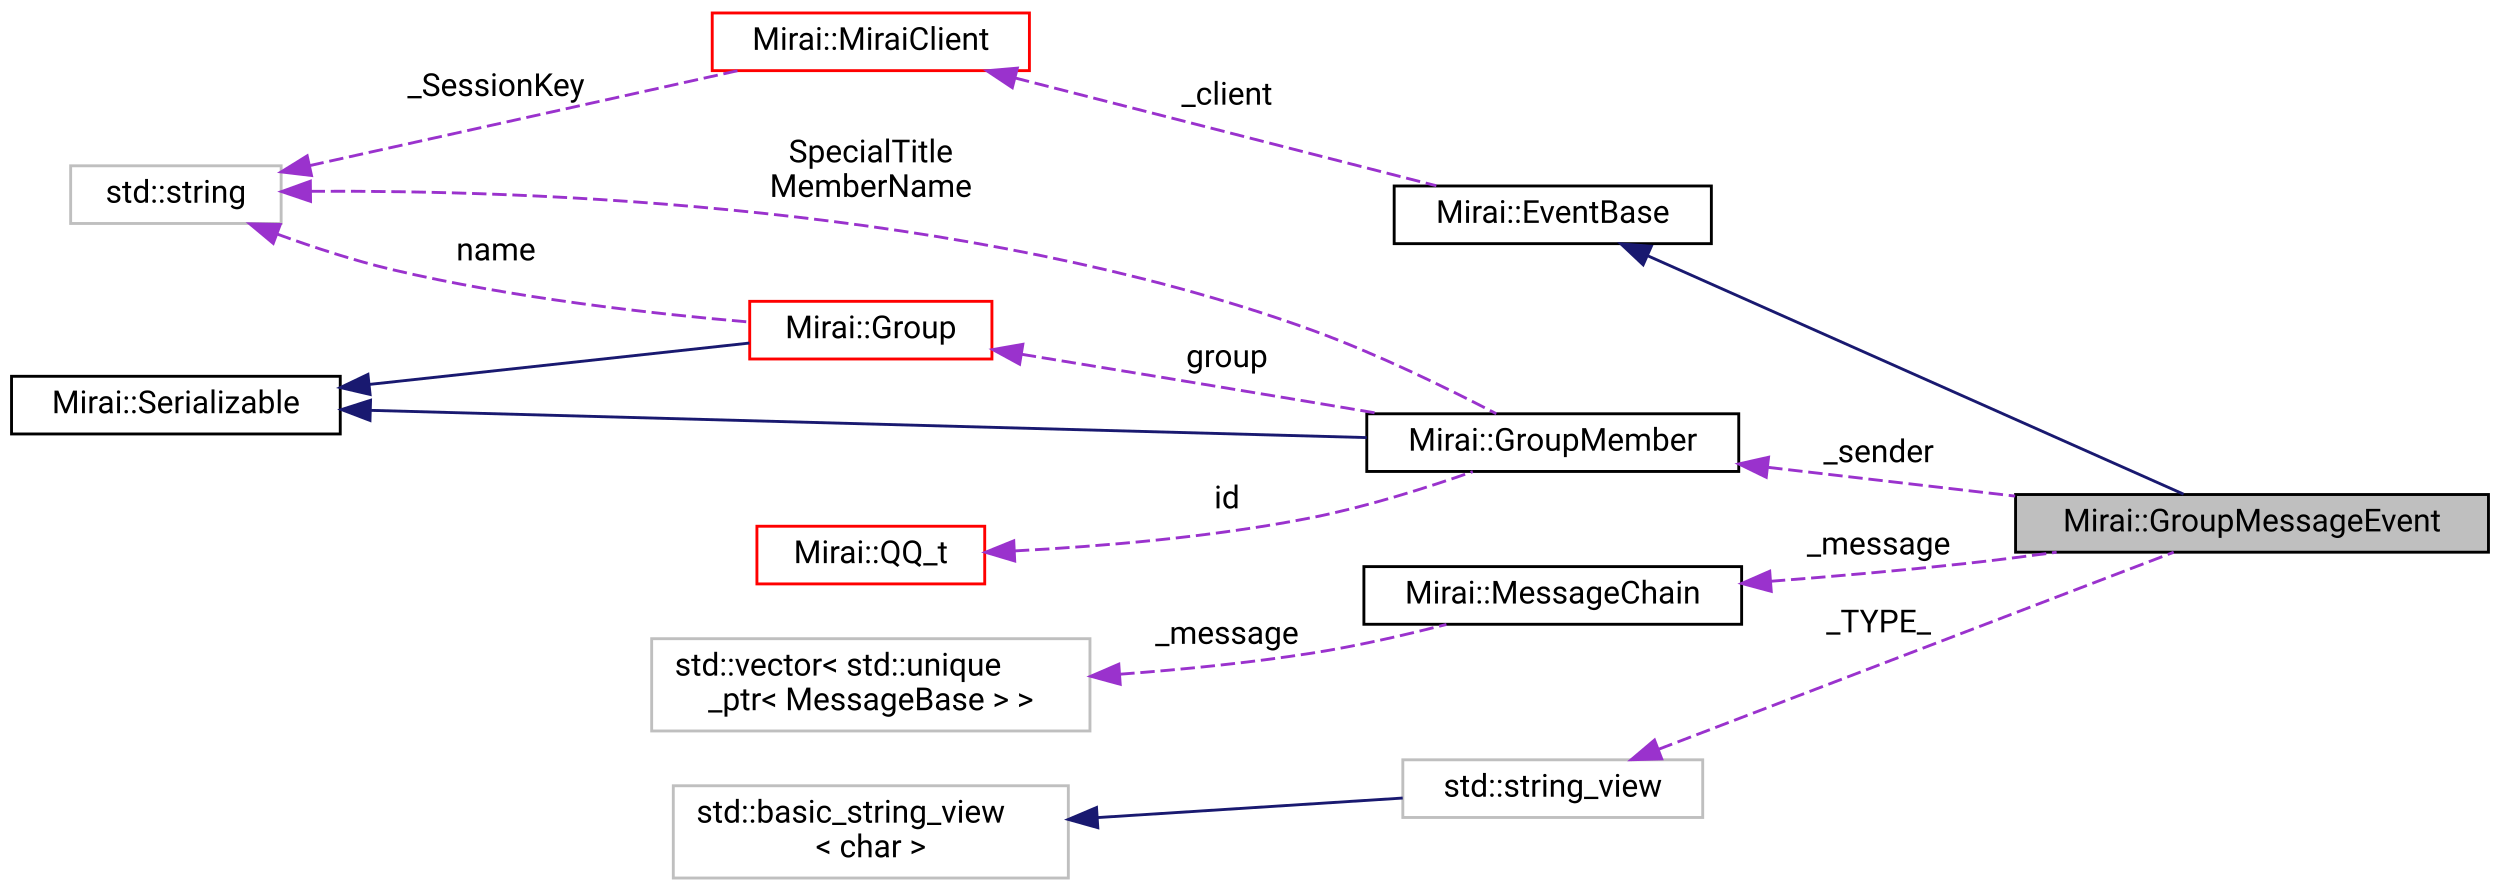
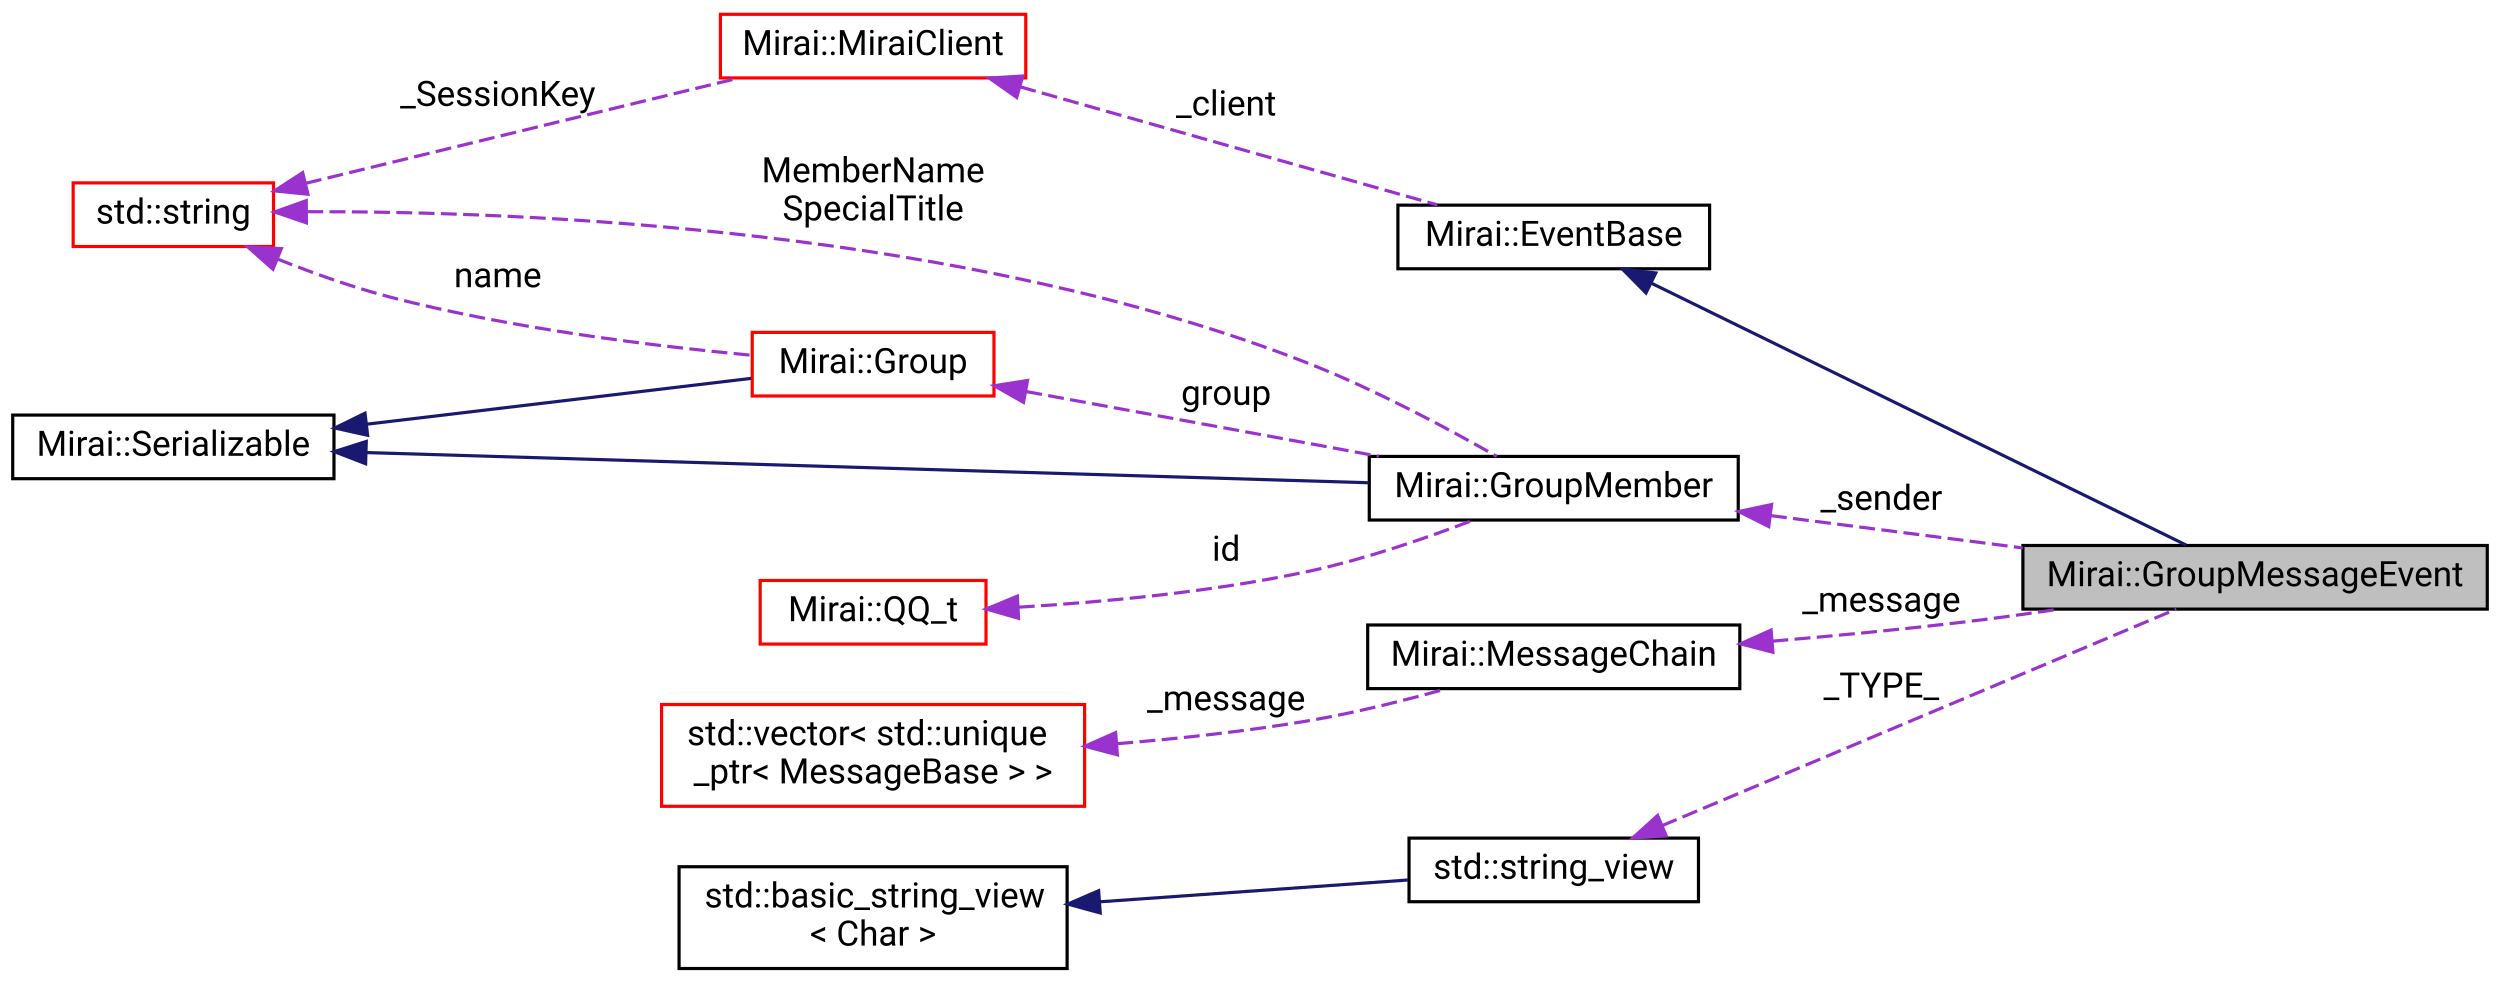
- <svg xmlns="http://www.w3.org/2000/svg" xmlns:xlink="http://www.w3.org/1999/xlink" width="867pt" height="309pt" viewBox="0.00 0.00 867.00 309.00">
+ <svg xmlns="http://www.w3.org/2000/svg" xmlns:xlink="http://www.w3.org/1999/xlink" width="786pt" height="309pt" viewBox="0.00 0.00 786.00 309.00">
  <g id="graph0" class="graph" transform="scale(1 1) rotate(0) translate(4 305)">
    <g id="node1" class="node">
      <g id="a_node1">
        <a xlink:title="群聊消息事件">
-           <polygon fill="#bfbfbf" stroke="black" points="695,-113.5 695,-133.5 859,-133.5 859,-113.5 695,-113.5" />
-           <text text-anchor="middle" x="777" y="-120.7" font-family="-apple-system,BlinkMacSystemFont,'SegoeUI',Roboto,Oxygen,Ubuntu,Cantarell,'FiraSans','DroidSans','HelveticaNeue',sans-serif" font-size="11.00">Mirai::GroupMessageEvent</text>
+           <polygon fill="#bfbfbf" stroke="black" points="632,-113.5 632,-133.5 778,-133.5 778,-113.5 632,-113.5" />
+           <text text-anchor="middle" x="705" y="-120.7" font-family="-apple-system, BlinkMacSystemFont, 'Segoe UI', Roboto, Oxygen, Ubuntu, Cantarell, 'Fira Sans', 'Droid Sans', 'Helvetica Neue', sans-serif" font-size="11.00">Mirai::GroupMessageEvent</text>
        </a>
      </g>
    </g>
    <g id="node2" class="node">
      <g id="a_node2">
        <a xlink:href="classMirai_1_1EventBase.html" target="_top" xlink:title="Base class for all event types">
-           <polygon fill="none" stroke="black" points="479.5,-220.5 479.5,-240.5 589.5,-240.5 589.5,-220.5 479.5,-220.5" />
-           <text text-anchor="middle" x="534.5" y="-227.7" font-family="-apple-system,BlinkMacSystemFont,'SegoeUI',Roboto,Oxygen,Ubuntu,Cantarell,'FiraSans','DroidSans','HelveticaNeue',sans-serif" font-size="11.00">Mirai::EventBase</text>
+           <polygon fill="none" stroke="black" points="435.5,-220.5 435.5,-240.5 533.5,-240.5 533.5,-220.5 435.5,-220.5" />
+           <text text-anchor="middle" x="484.5" y="-227.7" font-family="-apple-system, BlinkMacSystemFont, 'Segoe UI', Roboto, Oxygen, Ubuntu, Cantarell, 'Fira Sans', 'Droid Sans', 'Helvetica Neue', sans-serif" font-size="11.00">Mirai::EventBase</text>
        </a>
      </g>
    </g>
    <g id="edge1" class="edge">
-       <path fill="none" stroke="midnightblue" d="M567.37,-216.32C616.66,-194.39 710.2,-152.78 753.26,-133.62" />
-       <polygon fill="midnightblue" stroke="midnightblue" points="565.84,-213.17 558.13,-220.43 568.68,-219.57 565.84,-213.17" />
+       <path fill="none" stroke="midnightblue" d="M515.3,-215.91C560.3,-193.87 644.46,-152.66 683.34,-133.62" />
+       <polygon fill="midnightblue" stroke="midnightblue" points="513.5,-212.89 506.06,-220.43 516.58,-219.18 513.5,-212.89" />
    </g>
    <g id="node3" class="node">
      <g id="a_node3">
        <a xlink:href="classMirai_1_1MiraiClient.html" target="_top" xlink:title="提供与mirai-api-http网络交互的封装">
-           <polygon fill="none" stroke="red" points="243,-280.5 243,-300.5 353,-300.5 353,-280.5 243,-280.5" />
-           <text text-anchor="middle" x="298" y="-287.7" font-family="-apple-system,BlinkMacSystemFont,'SegoeUI',Roboto,Oxygen,Ubuntu,Cantarell,'FiraSans','DroidSans','HelveticaNeue',sans-serif" font-size="11.00">Mirai::MiraiClient</text>
+           <polygon fill="none" stroke="red" points="222.5,-280.5 222.5,-300.5 318.5,-300.5 318.5,-280.5 222.5,-280.5" />
+           <text text-anchor="middle" x="270.5" y="-287.7" font-family="-apple-system, BlinkMacSystemFont, 'Segoe UI', Roboto, Oxygen, Ubuntu, Cantarell, 'Fira Sans', 'Droid Sans', 'Helvetica Neue', sans-serif" font-size="11.00">Mirai::MiraiClient</text>
        </a>
      </g>
    </g>
    <g id="edge2" class="edge">
-       <path fill="none" stroke="#9a32cd" stroke-dasharray="5,2" d="M348.02,-277.96C391.41,-266.86 453.92,-250.86 494.12,-240.58" />
-       <polygon fill="#9a32cd" stroke="#9a32cd" points="347.07,-274.59 338.25,-280.46 348.81,-281.37 347.07,-274.59" />
-       <text text-anchor="middle" x="421.5" y="-268.7" font-family="-apple-system,BlinkMacSystemFont,'SegoeUI',Roboto,Oxygen,Ubuntu,Cantarell,'FiraSans','DroidSans','HelveticaNeue',sans-serif" font-size="11.00"> _client</text>
+       <path fill="none" stroke="#9a32cd" stroke-dasharray="5,2" d="M316.81,-277.68C355.99,-266.59 411.86,-250.78 447.9,-240.58" />
+       <polygon fill="#9a32cd" stroke="#9a32cd" points="315.65,-274.37 306.98,-280.46 317.56,-281.1 315.65,-274.37" />
+       <text text-anchor="middle" x="381.5" y="-268.7" font-family="-apple-system, BlinkMacSystemFont, 'Segoe UI', Roboto, Oxygen, Ubuntu, Cantarell, 'Fira Sans', 'Droid Sans', 'Helvetica Neue', sans-serif" font-size="11.00"> _client</text>
    </g>
    <g id="node4" class="node">
      <g id="a_node4">
-         <a xlink:title="STL class">
-           <polygon fill="none" stroke="#bfbfbf" points="20.5,-227.5 20.5,-247.5 93.5,-247.5 93.5,-227.5 20.5,-227.5" />
-           <text text-anchor="middle" x="57" y="-234.7" font-family="-apple-system,BlinkMacSystemFont,'SegoeUI',Roboto,Oxygen,Ubuntu,Cantarell,'FiraSans','DroidSans','HelveticaNeue',sans-serif" font-size="11.00">std::string</text>
+         <a xlink:title=" ">
+           <polygon fill="none" stroke="red" points="19,-227.5 19,-247.5 82,-247.5 82,-227.5 19,-227.5" />
+           <text text-anchor="middle" x="50.5" y="-234.7" font-family="-apple-system, BlinkMacSystemFont, 'Segoe UI', Roboto, Oxygen, Ubuntu, Cantarell, 'Fira Sans', 'Droid Sans', 'Helvetica Neue', sans-serif" font-size="11.00">std::string</text>
        </a>
      </g>
    </g>
    <g id="edge3" class="edge">
-       <path fill="none" stroke="#9a32cd" stroke-dasharray="5,2" d="M103.35,-247.56C145.95,-257 209.36,-271.06 251.89,-280.5" />
-       <polygon fill="#9a32cd" stroke="#9a32cd" points="104.04,-244.13 93.52,-245.38 102.53,-250.96 104.04,-244.13" />
-       <text text-anchor="middle" x="168" y="-271.7" font-family="-apple-system,BlinkMacSystemFont,'SegoeUI',Roboto,Oxygen,Ubuntu,Cantarell,'FiraSans','DroidSans','HelveticaNeue',sans-serif" font-size="11.00"> _SessionKey</text>
+       <path fill="none" stroke="#9a32cd" stroke-dasharray="5,2" d="M92.18,-247.39C130.95,-256.82 189.06,-270.94 228.08,-280.43" />
+       <polygon fill="#9a32cd" stroke="#9a32cd" points="92.82,-243.94 82.27,-244.98 91.16,-250.74 92.82,-243.94" />
+       <text text-anchor="middle" x="152.5" y="-271.7" font-family="-apple-system, BlinkMacSystemFont, 'Segoe UI', Roboto, Oxygen, Ubuntu, Cantarell, 'Fira Sans', 'Droid Sans', 'Helvetica Neue', sans-serif" font-size="11.00"> _SessionKey</text>
+     </g>
+     <g id="node5" class="node">
+       <g id="a_node5">
+         <a xlink:href="structMirai_1_1GroupMember.html" target="_top" xlink:title="群员资料">
+           <polygon fill="none" stroke="black" points="426.5,-141.5 426.5,-161.5 542.5,-161.5 542.5,-141.5 426.5,-141.5" />
+           <text text-anchor="middle" x="484.5" y="-148.7" font-family="-apple-system, BlinkMacSystemFont, 'Segoe UI', Roboto, Oxygen, Ubuntu, Cantarell, 'Fira Sans', 'Droid Sans', 'Helvetica Neue', sans-serif" font-size="11.00">Mirai::GroupMember</text>
+         </a>
+       </g>
+     </g>
+     <g id="edge7" class="edge">
+       <path fill="none" stroke="#9a32cd" stroke-dasharray="5,2" d="M92.61,-238.44C160.66,-238.61 299.96,-233.12 408,-190.5 428.86,-182.27 451.57,-170.07 466.57,-161.51" />
+       <polygon fill="#9a32cd" stroke="#9a32cd" points="92.34,-234.93 82.31,-238.36 92.29,-241.93 92.34,-234.93" />
+       <text text-anchor="middle" x="270.5" y="-247.7" font-family="-apple-system, BlinkMacSystemFont, 'Segoe UI', Roboto, Oxygen, Ubuntu, Cantarell, 'Fira Sans', 'Droid Sans', 'Helvetica Neue', sans-serif" font-size="11.00"> MemberName</text>
+       <text text-anchor="middle" x="270.5" y="-235.7" font-family="-apple-system, BlinkMacSystemFont, 'Segoe UI', Roboto, Oxygen, Ubuntu, Cantarell, 'Fira Sans', 'Droid Sans', 'Helvetica Neue', sans-serif" font-size="11.00">SpecialTitle</text>
+     </g>
+     <g id="node8" class="node">
+       <g id="a_node8">
+         <a xlink:href="structMirai_1_1Group.html" target="_top" xlink:title="群聊资料">
+           <polygon fill="none" stroke="red" points="232.5,-180.5 232.5,-200.5 308.5,-200.5 308.5,-180.5 232.5,-180.5" />
+           <text text-anchor="middle" x="270.5" y="-187.7" font-family="-apple-system, BlinkMacSystemFont, 'Segoe UI', Roboto, Oxygen, Ubuntu, Cantarell, 'Fira Sans', 'Droid Sans', 'Helvetica Neue', sans-serif" font-size="11.00">Mirai::Group</text>
+         </a>
+       </g>
+     </g>
+     <g id="edge10" class="edge">
+       <path fill="none" stroke="#9a32cd" stroke-dasharray="5,2" d="M83.21,-223.57C94.34,-219.14 107.06,-214.59 119,-211.5 156.93,-201.69 201.5,-196.19 232.24,-193.31" />
+       <polygon fill="#9a32cd" stroke="#9a32cd" points="81.81,-220.36 73.88,-227.39 84.46,-226.83 81.81,-220.36" />
+       <text text-anchor="middle" x="152.5" y="-214.7" font-family="-apple-system, BlinkMacSystemFont, 'Segoe UI', Roboto, Oxygen, Ubuntu, Cantarell, 'Fira Sans', 'Droid Sans', 'Helvetica Neue', sans-serif" font-size="11.00"> name</text>
+     </g>
+     <g id="edge4" class="edge">
+       <path fill="none" stroke="#9a32cd" stroke-dasharray="5,2" d="M552.78,-142.88C577.87,-139.66 606.44,-136 631.94,-132.73" />
+       <polygon fill="#9a32cd" stroke="#9a32cd" points="552.1,-139.44 542.62,-144.18 552.99,-146.38 552.1,-139.44" />
+       <text text-anchor="middle" x="587.5" y="-144.7" font-family="-apple-system, BlinkMacSystemFont, 'Segoe UI', Roboto, Oxygen, Ubuntu, Cantarell, 'Fira Sans', 'Droid Sans', 'Helvetica Neue', sans-serif" font-size="11.00"> _sender</text>
+     </g>
+     <g id="node6" class="node">
+       <g id="a_node6">
+         <a xlink:href="classMirai_1_1Serializable.html" target="_top" xlink:title="Base class for all json serializable type">
+           <polygon fill="none" stroke="black" points="0,-154.5 0,-174.5 101,-174.5 101,-154.5 0,-154.5" />
+           <text text-anchor="middle" x="50.5" y="-161.7" font-family="-apple-system, BlinkMacSystemFont, 'Segoe UI', Roboto, Oxygen, Ubuntu, Cantarell, 'Fira Sans', 'Droid Sans', 'Helvetica Neue', sans-serif" font-size="11.00">Mirai::Serializable</text>
+         </a>
+       </g>
+     </g>
+     <g id="edge5" class="edge">
+       <path fill="none" stroke="midnightblue" d="M111.11,-162.71C194.36,-160.2 344.41,-155.69 426.33,-153.22" />
+       <polygon fill="midnightblue" stroke="midnightblue" points="110.95,-159.21 101.06,-163.01 111.16,-166.21 110.95,-159.21" />
+     </g>
+     <g id="edge9" class="edge">
+       <path fill="none" stroke="midnightblue" d="M111.33,-171.64C149.97,-176.24 199.05,-182.1 232.21,-186.05" />
+       <polygon fill="midnightblue" stroke="midnightblue" points="111.58,-168.14 101.24,-170.43 110.76,-175.09 111.58,-168.14" />
    </g>
    <g id="node7" class="node">
      <g id="a_node7">
-         <a xlink:href="structMirai_1_1GroupMember.html" target="_top" xlink:title="群员资料">
-           <polygon fill="none" stroke="black" points="470,-141.5 470,-161.5 599,-161.5 599,-141.5 470,-141.5" />
-           <text text-anchor="middle" x="534.5" y="-148.7" font-family="-apple-system,BlinkMacSystemFont,'SegoeUI',Roboto,Oxygen,Ubuntu,Cantarell,'FiraSans','DroidSans','HelveticaNeue',sans-serif" font-size="11.00">Mirai::GroupMember</text>
+         <a xlink:href="classMirai_1_1QQ__t.html" target="_top" xlink:title="QQ号码类型">
+           <polygon fill="none" stroke="red" points="235,-102.5 235,-122.5 306,-122.5 306,-102.5 235,-102.5" />
+           <text text-anchor="middle" x="270.5" y="-109.7" font-family="-apple-system, BlinkMacSystemFont, 'Segoe UI', Roboto, Oxygen, Ubuntu, Cantarell, 'Fira Sans', 'Droid Sans', 'Helvetica Neue', sans-serif" font-size="11.00">Mirai::QQ_t</text>
        </a>
      </g>
    </g>
+     <g id="edge6" class="edge">
+       <path fill="none" stroke="#9a32cd" stroke-dasharray="5,2" d="M316.31,-114.1C343.15,-115.71 377.81,-118.96 408,-125.5 425.48,-129.29 444.51,-135.86 459.1,-141.45" />
+       <polygon fill="#9a32cd" stroke="#9a32cd" points="316.24,-110.59 306.06,-113.53 315.86,-117.58 316.24,-110.59" />
+       <text text-anchor="middle" x="381.5" y="-128.7" font-family="-apple-system, BlinkMacSystemFont, 'Segoe UI', Roboto, Oxygen, Ubuntu, Cantarell, 'Fira Sans', 'Droid Sans', 'Helvetica Neue', sans-serif" font-size="11.00"> id</text>
+     </g>
    <g id="edge8" class="edge">
-       <path fill="none" stroke="#9a32cd" stroke-dasharray="5,2" d="M103.71,-238.66C178.61,-239.11 331.15,-233.96 451,-190.5 473.64,-182.29 498.48,-170.08 514.92,-161.52" />
-       <polygon fill="#9a32cd" stroke="#9a32cd" points="103.7,-235.16 93.66,-238.56 103.63,-242.16 103.7,-235.16" />
-       <text text-anchor="middle" x="298" y="-248.7" font-family="-apple-system,BlinkMacSystemFont,'SegoeUI',Roboto,Oxygen,Ubuntu,Cantarell,'FiraSans','DroidSans','HelveticaNeue',sans-serif" font-size="11.00"> SpecialTitle</text>
-       <text text-anchor="middle" x="298" y="-236.7" font-family="-apple-system,BlinkMacSystemFont,'SegoeUI',Roboto,Oxygen,Ubuntu,Cantarell,'FiraSans','DroidSans','HelveticaNeue',sans-serif" font-size="11.00">MemberName</text>
+       <path fill="none" stroke="#9a32cd" stroke-dasharray="5,2" d="M318.66,-181.89C344.95,-177.08 378.3,-170.97 408,-165.5 414.95,-164.22 422.26,-162.87 429.48,-161.53" />
+       <polygon fill="#9a32cd" stroke="#9a32cd" points="317.79,-178.49 308.58,-183.73 319.05,-185.38 317.79,-178.49" />
+       <text text-anchor="middle" x="381.5" y="-177.7" font-family="-apple-system, BlinkMacSystemFont, 'Segoe UI', Roboto, Oxygen, Ubuntu, Cantarell, 'Fira Sans', 'Droid Sans', 'Helvetica Neue', sans-serif" font-size="11.00"> group</text>
+     </g>
+     <g id="node9" class="node">
+       <g id="a_node9">
+         <a xlink:href="classMirai_1_1MessageChain.html" target="_top" xlink:title="消息链对象，由一系列消息元素组成">
+           <polygon fill="none" stroke="black" points="426,-88.5 426,-108.5 543,-108.5 543,-88.5 426,-88.5" />
+           <text text-anchor="middle" x="484.5" y="-95.7" font-family="-apple-system, BlinkMacSystemFont, 'Segoe UI', Roboto, Oxygen, Ubuntu, Cantarell, 'Fira Sans', 'Droid Sans', 'Helvetica Neue', sans-serif" font-size="11.00">Mirai::MessageChain</text>
+         </a>
+       </g>
+     </g>
+     <g id="edge11" class="edge">
+       <path fill="none" stroke="#9a32cd" stroke-dasharray="5,2" d="M553.24,-103.42C572.87,-105.08 594.31,-107.13 614,-109.5 623.42,-110.63 633.37,-112.01 643.08,-113.44" />
+       <polygon fill="#9a32cd" stroke="#9a32cd" points="553.41,-99.92 543.16,-102.58 552.83,-106.9 553.41,-99.92" />
+       <text text-anchor="middle" x="587.5" y="-112.7" font-family="-apple-system, BlinkMacSystemFont, 'Segoe UI', Roboto, Oxygen, Ubuntu, Cantarell, 'Fira Sans', 'Droid Sans', 'Helvetica Neue', sans-serif" font-size="11.00"> _message</text>
    </g>
    <g id="node10" class="node">
      <g id="a_node10">
-         <a xlink:href="structMirai_1_1Group.html" target="_top" xlink:title="群聊资料">
-           <polygon fill="none" stroke="red" points="256,-180.5 256,-200.5 340,-200.5 340,-180.5 256,-180.5" />
-           <text text-anchor="middle" x="298" y="-187.7" font-family="-apple-system,BlinkMacSystemFont,'SegoeUI',Roboto,Oxygen,Ubuntu,Cantarell,'FiraSans','DroidSans','HelveticaNeue',sans-serif" font-size="11.00">Mirai::Group</text>
+         <a xlink:title=" ">
+           <polygon fill="none" stroke="red" points="204,-51.5 204,-83.5 337,-83.5 337,-51.5 204,-51.5" />
+           <text text-anchor="start" x="212" y="-70.7" font-family="-apple-system, BlinkMacSystemFont, 'Segoe UI', Roboto, Oxygen, Ubuntu, Cantarell, 'Fira Sans', 'Droid Sans', 'Helvetica Neue', sans-serif" font-size="11.00">std::vector&lt; std::unique</text>
+           <text text-anchor="middle" x="270.5" y="-58.7" font-family="-apple-system, BlinkMacSystemFont, 'Segoe UI', Roboto, Oxygen, Ubuntu, Cantarell, 'Fira Sans', 'Droid Sans', 'Helvetica Neue', sans-serif" font-size="11.00">_ptr&lt; MessageBase &gt; &gt;</text>
        </a>
      </g>
    </g>
    <g id="edge12" class="edge">
-       <path fill="none" stroke="#9a32cd" stroke-dasharray="5,2" d="M92.11,-223.82C104.5,-219.31 118.72,-214.64 132,-211.5 173.59,-201.66 222.24,-196.18 255.89,-193.31" />
-       <polygon fill="#9a32cd" stroke="#9a32cd" points="90.75,-220.59 82.61,-227.38 93.21,-227.15 90.75,-220.59" />
-       <text text-anchor="middle" x="168" y="-214.7" font-family="-apple-system,BlinkMacSystemFont,'SegoeUI',Roboto,Oxygen,Ubuntu,Cantarell,'FiraSans','DroidSans','HelveticaNeue',sans-serif" font-size="11.00"> name</text>
-     </g>
-     <g id="node5" class="node">
-       <g id="a_node5">
-         <a xlink:href="classMirai_1_1MessageChain.html" target="_top" xlink:title="消息链对象，由一系列消息元素组成">
-           <polygon fill="none" stroke="black" points="469,-88.5 469,-108.5 600,-108.5 600,-88.5 469,-88.5" />
-           <text text-anchor="middle" x="534.5" y="-95.7" font-family="-apple-system,BlinkMacSystemFont,'SegoeUI',Roboto,Oxygen,Ubuntu,Cantarell,'FiraSans','DroidSans','HelveticaNeue',sans-serif" font-size="11.00">Mirai::MessageChain</text>
-         </a>
-       </g>
-     </g>
-     <g id="edge4" class="edge">
-       <path fill="none" stroke="#9a32cd" stroke-dasharray="5,2" d="M610.13,-103.42C631.73,-105.08 655.33,-107.13 677,-109.5 687.44,-110.64 698.47,-112.03 709.24,-113.48" />
-       <polygon fill="#9a32cd" stroke="#9a32cd" points="610.27,-99.92 600.03,-102.66 609.74,-106.9 610.27,-99.92" />
-       <text text-anchor="middle" x="647.5" y="-112.7" font-family="-apple-system,BlinkMacSystemFont,'SegoeUI',Roboto,Oxygen,Ubuntu,Cantarell,'FiraSans','DroidSans','HelveticaNeue',sans-serif" font-size="11.00"> _message</text>
-     </g>
-     <g id="node6" class="node">
-       <g id="a_node6">
-         <a xlink:title=" ">
-           <polygon fill="none" stroke="#bfbfbf" points="222,-51.5 222,-83.5 374,-83.5 374,-51.5 222,-51.5" />
-           <text text-anchor="start" x="230" y="-70.7" font-family="-apple-system,BlinkMacSystemFont,'SegoeUI',Roboto,Oxygen,Ubuntu,Cantarell,'FiraSans','DroidSans','HelveticaNeue',sans-serif" font-size="11.00">std::vector&lt; std::unique</text>
-           <text text-anchor="middle" x="298" y="-58.7" font-family="-apple-system,BlinkMacSystemFont,'SegoeUI',Roboto,Oxygen,Ubuntu,Cantarell,'FiraSans','DroidSans','HelveticaNeue',sans-serif" font-size="11.00">_ptr&lt; MessageBase &gt; &gt;</text>
-         </a>
-       </g>
-     </g>
-     <g id="edge5" class="edge">
-       <path fill="none" stroke="#9a32cd" stroke-dasharray="5,2" d="M384.49,-71.19C406.26,-72.82 429.56,-75.15 451,-78.5 466.43,-80.91 483.23,-84.76 497.62,-88.43" />
-       <polygon fill="#9a32cd" stroke="#9a32cd" points="384.49,-67.69 374.27,-70.47 384,-74.67 384.49,-67.69" />
-       <text text-anchor="middle" x="421.5" y="-81.7" font-family="-apple-system,BlinkMacSystemFont,'SegoeUI',Roboto,Oxygen,Ubuntu,Cantarell,'FiraSans','DroidSans','HelveticaNeue',sans-serif" font-size="11.00"> _message</text>
-     </g>
-     <g id="edge6" class="edge">
-       <path fill="none" stroke="#9a32cd" stroke-dasharray="5,2" d="M609.19,-142.92C636.3,-139.76 667.13,-136.18 694.85,-132.95" />
-       <polygon fill="#9a32cd" stroke="#9a32cd" points="608.53,-139.47 599,-144.11 609.34,-146.43 608.53,-139.47" />
-       <text text-anchor="middle" x="647.5" y="-144.7" font-family="-apple-system,BlinkMacSystemFont,'SegoeUI',Roboto,Oxygen,Ubuntu,Cantarell,'FiraSans','DroidSans','HelveticaNeue',sans-serif" font-size="11.00"> _sender</text>
-     </g>
-     <g id="node8" class="node">
-       <g id="a_node8">
-         <a xlink:href="classMirai_1_1Serializable.html" target="_top" xlink:title="Base class for all json serializable type">
-           <polygon fill="none" stroke="black" points="0,-154.5 0,-174.5 114,-174.5 114,-154.5 0,-154.5" />
-           <text text-anchor="middle" x="57" y="-161.7" font-family="-apple-system,BlinkMacSystemFont,'SegoeUI',Roboto,Oxygen,Ubuntu,Cantarell,'FiraSans','DroidSans','HelveticaNeue',sans-serif" font-size="11.00">Mirai::Serializable</text>
-         </a>
-       </g>
-     </g>
-     <g id="edge7" class="edge">
-       <path fill="none" stroke="midnightblue" d="M124.68,-162.68C216.32,-160.17 380.04,-155.7 469.98,-153.24" />
-       <polygon fill="midnightblue" stroke="midnightblue" points="124.31,-159.19 114.41,-162.96 124.51,-166.18 124.31,-159.19" />
-     </g>
-     <g id="edge11" class="edge">
-       <path fill="none" stroke="midnightblue" d="M124.23,-171.7C166.4,-176.29 219.72,-182.09 255.89,-186.03" />
-       <polygon fill="midnightblue" stroke="midnightblue" points="124.35,-168.2 114.03,-170.6 123.6,-175.16 124.35,-168.2" />
-     </g>
-     <g id="node9" class="node">
-       <g id="a_node9">
-         <a xlink:href="classMirai_1_1QQ__t.html" target="_top" xlink:title="QQ号码类型">
-           <polygon fill="none" stroke="red" points="258.5,-102.5 258.5,-122.5 337.5,-122.5 337.5,-102.5 258.5,-102.5" />
-           <text text-anchor="middle" x="298" y="-109.7" font-family="-apple-system,BlinkMacSystemFont,'SegoeUI',Roboto,Oxygen,Ubuntu,Cantarell,'FiraSans','DroidSans','HelveticaNeue',sans-serif" font-size="11.00">Mirai::QQ_t</text>
-         </a>
-       </g>
-     </g>
-     <g id="edge9" class="edge">
-       <path fill="none" stroke="#9a32cd" stroke-dasharray="5,2" d="M347.95,-113.95C377.93,-115.52 416.95,-118.76 451,-125.5 470,-129.26 490.8,-135.83 506.76,-141.43" />
-       <polygon fill="#9a32cd" stroke="#9a32cd" points="347.9,-110.45 337.75,-113.47 347.57,-117.44 347.9,-110.45" />
-       <text text-anchor="middle" x="421.5" y="-128.7" font-family="-apple-system,BlinkMacSystemFont,'SegoeUI',Roboto,Oxygen,Ubuntu,Cantarell,'FiraSans','DroidSans','HelveticaNeue',sans-serif" font-size="11.00"> id</text>
-     </g>
-     <g id="edge10" class="edge">
-       <path fill="none" stroke="#9a32cd" stroke-dasharray="5,2" d="M350.36,-182.12C379.82,-177.3 417.49,-171.1 451,-165.5 458.59,-164.23 466.58,-162.89 474.47,-161.55" />
-       <polygon fill="#9a32cd" stroke="#9a32cd" points="349.6,-178.7 340.3,-183.77 350.73,-185.6 349.6,-178.7" />
-       <text text-anchor="middle" x="421.5" y="-177.7" font-family="-apple-system,BlinkMacSystemFont,'SegoeUI',Roboto,Oxygen,Ubuntu,Cantarell,'FiraSans','DroidSans','HelveticaNeue',sans-serif" font-size="11.00"> group</text>
+       <path fill="none" stroke="#9a32cd" stroke-dasharray="5,2" d="M347.29,-71.19C367.13,-72.81 388.44,-75.15 408,-78.5 422.17,-80.93 437.55,-84.77 450.7,-88.45" />
+       <polygon fill="#9a32cd" stroke="#9a32cd" points="347.3,-67.68 337.06,-70.4 346.76,-74.66 347.3,-67.68" />
+       <text text-anchor="middle" x="381.5" y="-81.7" font-family="-apple-system, BlinkMacSystemFont, 'Segoe UI', Roboto, Oxygen, Ubuntu, Cantarell, 'Fira Sans', 'Droid Sans', 'Helvetica Neue', sans-serif" font-size="11.00"> _message</text>
    </g>
    <g id="node11" class="node">
      <g id="a_node11">
-         <a xlink:title="STL class">
-           <polygon fill="none" stroke="#bfbfbf" points="482.5,-21.5 482.5,-41.5 586.5,-41.5 586.5,-21.5 482.5,-21.5" />
-           <text text-anchor="middle" x="534.5" y="-28.7" font-family="-apple-system,BlinkMacSystemFont,'SegoeUI',Roboto,Oxygen,Ubuntu,Cantarell,'FiraSans','DroidSans','HelveticaNeue',sans-serif" font-size="11.00">std::string_view</text>
+         <a xlink:title=" ">
+           <polygon fill="none" stroke="black" points="439,-21.5 439,-41.5 530,-41.5 530,-21.5 439,-21.5" />
+           <text text-anchor="middle" x="484.5" y="-28.7" font-family="-apple-system, BlinkMacSystemFont, 'Segoe UI', Roboto, Oxygen, Ubuntu, Cantarell, 'Fira Sans', 'Droid Sans', 'Helvetica Neue', sans-serif" font-size="11.00">std::string_view</text>
        </a>
      </g>
    </g>
    <g id="edge13" class="edge">
-       <path fill="none" stroke="#9a32cd" stroke-dasharray="5,2" d="M571.23,-45.17C620.08,-63.86 706.58,-96.94 749.84,-113.49" />
-       <polygon fill="#9a32cd" stroke="#9a32cd" points="572.29,-41.82 561.7,-41.52 569.78,-48.36 572.29,-41.82" />
-       <text text-anchor="middle" x="647.5" y="-85.7" font-family="-apple-system,BlinkMacSystemFont,'SegoeUI',Roboto,Oxygen,Ubuntu,Cantarell,'FiraSans','DroidSans','HelveticaNeue',sans-serif" font-size="11.00"> _TYPE_</text>
+       <path fill="none" stroke="#9a32cd" stroke-dasharray="5,2" d="M518.52,-45.4C563,-64.13 641.09,-97.01 680.23,-113.49" />
+       <polygon fill="#9a32cd" stroke="#9a32cd" points="519.87,-42.18 509.3,-41.52 517.16,-48.63 519.87,-42.18" />
+       <text text-anchor="middle" x="587.5" y="-85.7" font-family="-apple-system, BlinkMacSystemFont, 'Segoe UI', Roboto, Oxygen, Ubuntu, Cantarell, 'Fira Sans', 'Droid Sans', 'Helvetica Neue', sans-serif" font-size="11.00"> _TYPE_</text>
    </g>
    <g id="node12" class="node">
      <g id="a_node12">
-         <a xlink:title="STL class">
-           <polygon fill="none" stroke="#bfbfbf" points="229.5,-0.5 229.5,-32.5 366.5,-32.5 366.5,-0.5 229.5,-0.5" />
-           <text text-anchor="start" x="237.5" y="-19.7" font-family="-apple-system,BlinkMacSystemFont,'SegoeUI',Roboto,Oxygen,Ubuntu,Cantarell,'FiraSans','DroidSans','HelveticaNeue',sans-serif" font-size="11.00">std::basic_string_view</text>
-           <text text-anchor="middle" x="298" y="-7.7" font-family="-apple-system,BlinkMacSystemFont,'SegoeUI',Roboto,Oxygen,Ubuntu,Cantarell,'FiraSans','DroidSans','HelveticaNeue',sans-serif" font-size="11.00">&lt; char &gt;</text>
+         <a xlink:title=" ">
+           <polygon fill="none" stroke="black" points="209.5,-0.5 209.5,-32.5 331.5,-32.5 331.5,-0.5 209.5,-0.5" />
+           <text text-anchor="start" x="217.5" y="-19.7" font-family="-apple-system, BlinkMacSystemFont, 'Segoe UI', Roboto, Oxygen, Ubuntu, Cantarell, 'Fira Sans', 'Droid Sans', 'Helvetica Neue', sans-serif" font-size="11.00">std::basic_string_view</text>
+           <text text-anchor="middle" x="270.5" y="-7.7" font-family="-apple-system, BlinkMacSystemFont, 'Segoe UI', Roboto, Oxygen, Ubuntu, Cantarell, 'Fira Sans', 'Droid Sans', 'Helvetica Neue', sans-serif" font-size="11.00">&lt; Char &gt;</text>
        </a>
      </g>
    </g>
    <g id="edge14" class="edge">
-       <path fill="none" stroke="midnightblue" d="M376.65,-21.47C411.45,-23.69 451.53,-26.26 482.46,-28.24" />
-       <polygon fill="midnightblue" stroke="midnightblue" points="376.72,-17.96 366.51,-20.82 376.27,-24.95 376.72,-17.96" />
+       <path fill="none" stroke="midnightblue" d="M341.86,-21.48C373.78,-23.74 410.59,-26.34 438.68,-28.33" />
+       <polygon fill="midnightblue" stroke="midnightblue" points="341.91,-17.97 331.68,-20.76 341.41,-24.96 341.91,-17.97" />
    </g>
  </g>
</svg>
